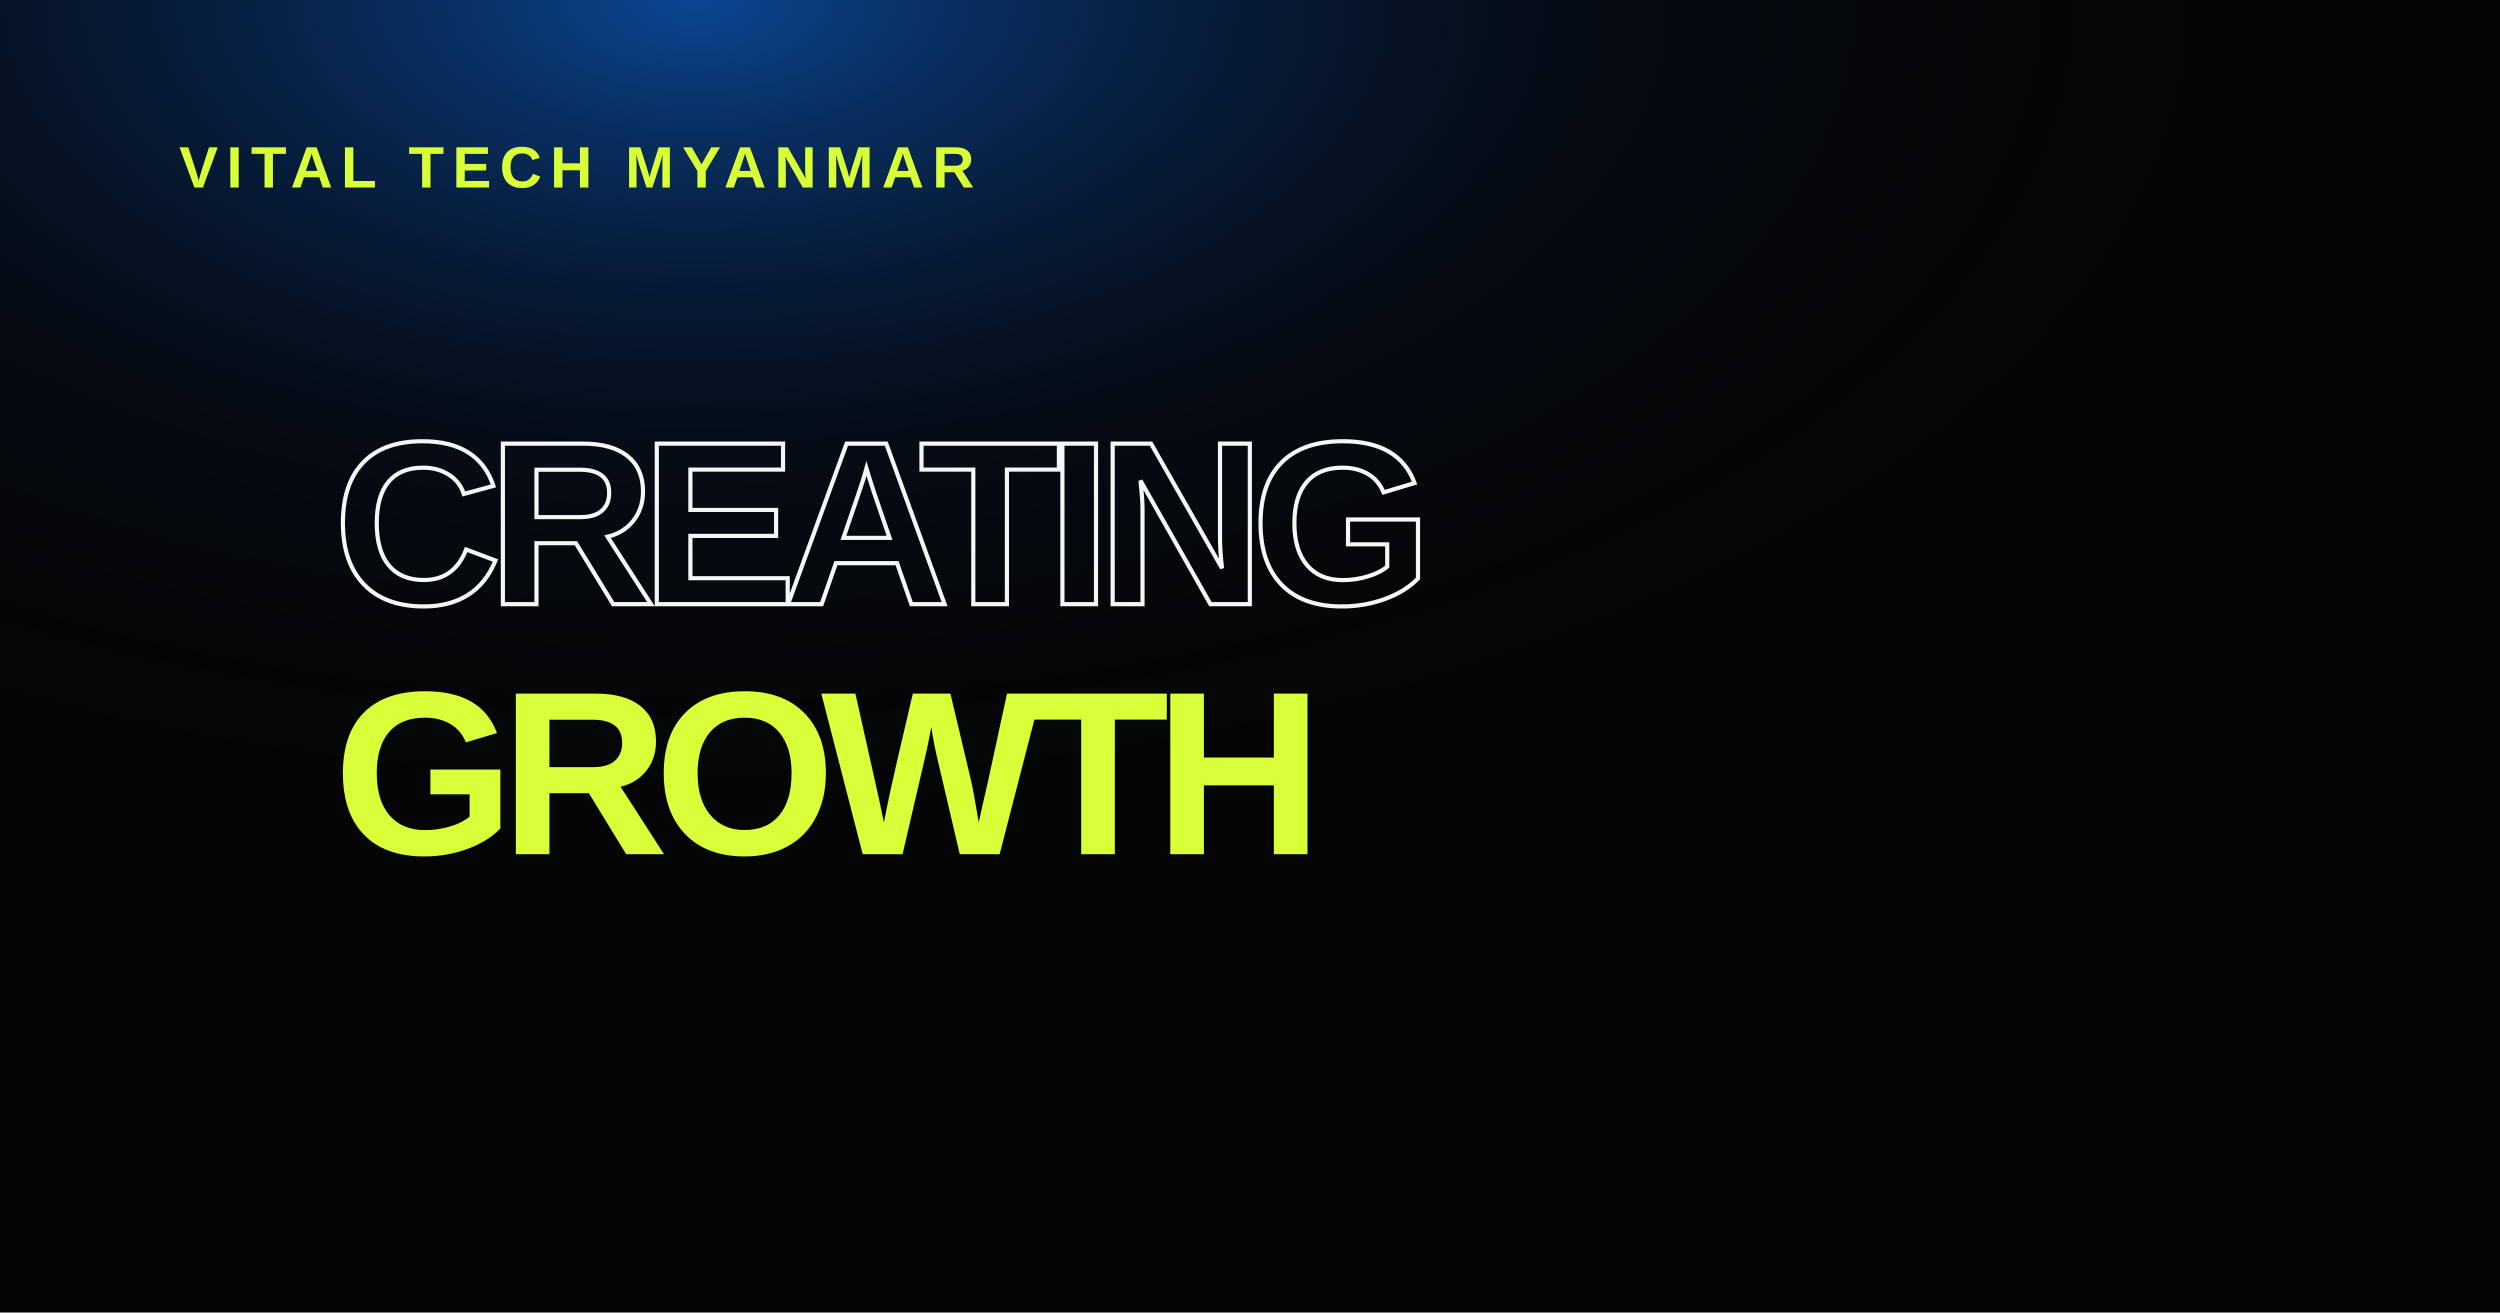
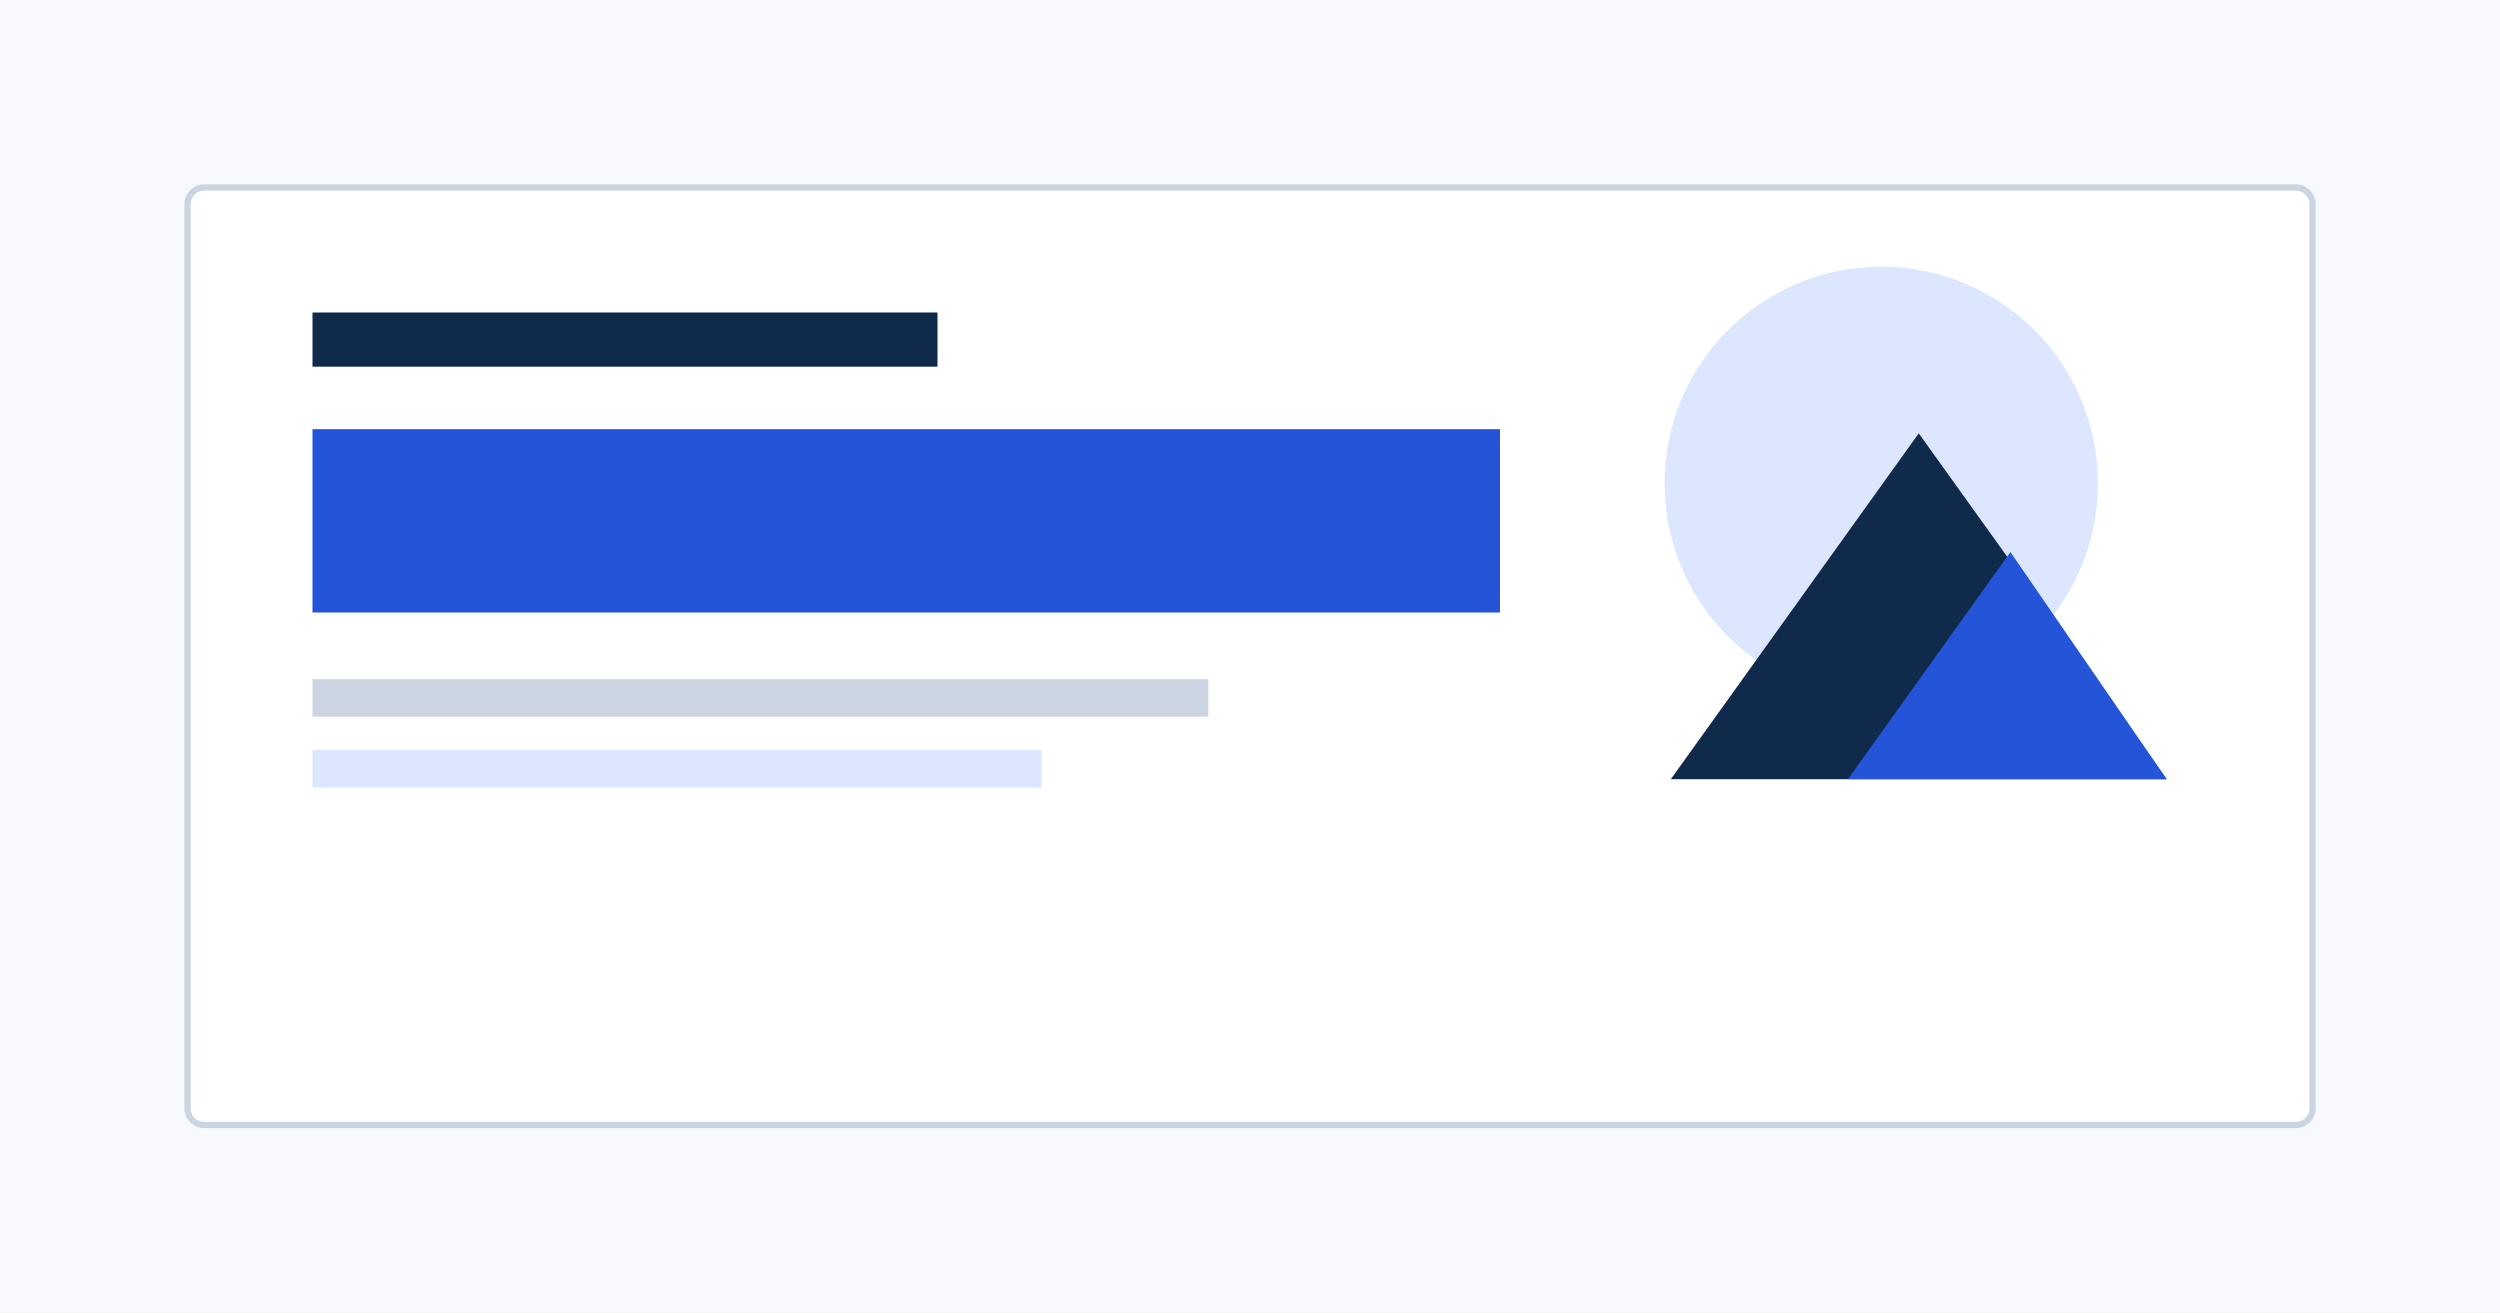
<svg xmlns="http://www.w3.org/2000/svg" width="1200" height="630" viewBox="0 0 1200 630" role="img" aria-labelledby="title description">
-   <description id="description">Technology that creates growth</description>
-   <defs>
-     <radialGradient id="glow" cx="28%" cy="0%" r="65%">
-       <stop offset="0%" stop-color="#0c4da2" stop-opacity="0.9" />
-       <stop offset="55%" stop-color="#061b3c" stop-opacity="0.28" />
-       <stop offset="100%" stop-color="#050505" stop-opacity="0" />
-     </radialGradient>
-   </defs>
-   <rect width="1200" height="630" fill="#050505" />
-   <rect width="1200" height="630" fill="url(#glow)" />
-   <text x="86" y="90" fill="#d8ff38" font-family="Arial, sans-serif" font-size="28" font-weight="700" letter-spacing="4">VITAL TECH MYANMAR</text>
-   <text x="160" y="290" fill="none" stroke="#f4f7f8" stroke-width="2" font-family="Arial, sans-serif" font-size="112" font-weight="700" letter-spacing="-7">CREATING</text>
-   <text x="160" y="410" fill="#d8ff38" font-family="Arial, sans-serif" font-size="112" font-weight="700" letter-spacing="-7">GROWTH</text>
+   <rect width="1200" height="630" fill="#f7f9fc" />
+   <rect x="90" y="90" width="1020" height="450" rx="8" fill="#ffffff" stroke="#cbd5e1" stroke-width="3" />
+   <rect x="150" y="150" width="300" height="26" fill="#102a4c" />
+   <rect x="150" y="206" width="570" height="88" fill="#2454d8" />
+   <rect x="150" y="326" width="430" height="18" fill="#cbd5e1" />
+   <rect x="150" y="360" width="350" height="18" fill="#dce7ff" />
+   <circle cx="903" cy="232" r="104" fill="#dce7ff" />
+   <path d="M802 374 921 208l119 166H802Z" fill="#102a4c" />
+   <path d="m887 374 78-109 75 109H887Z" fill="#2454d8" />
</svg>
